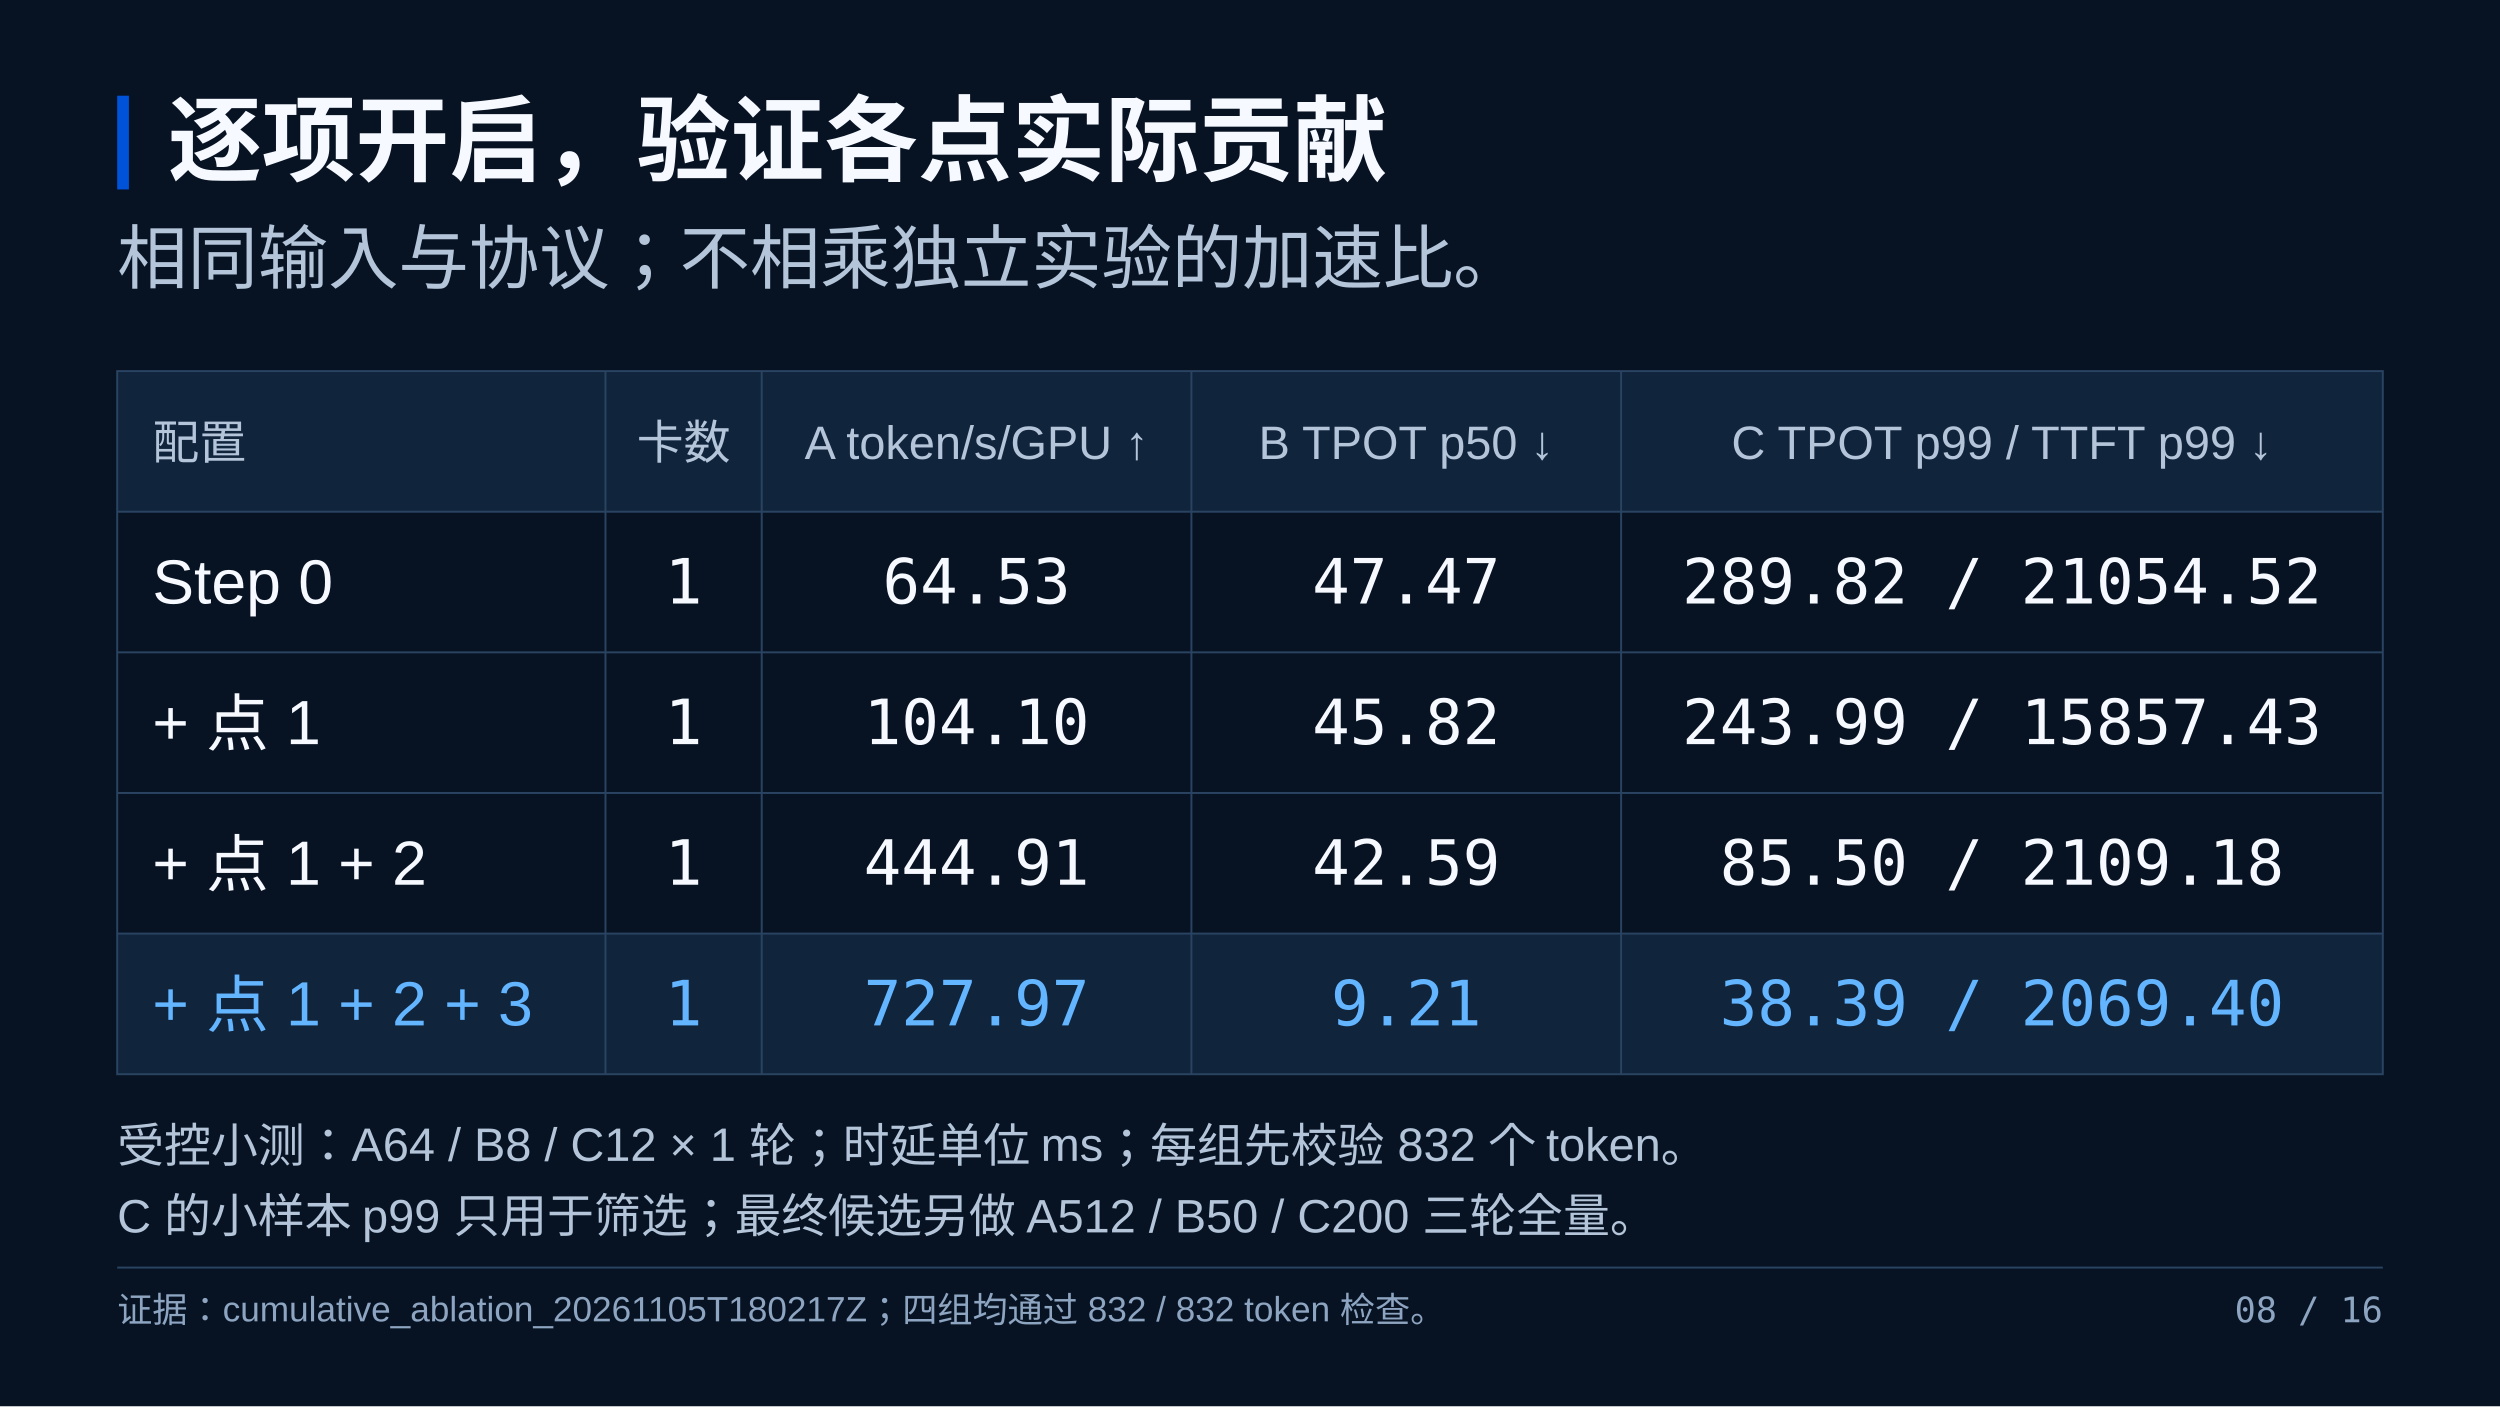
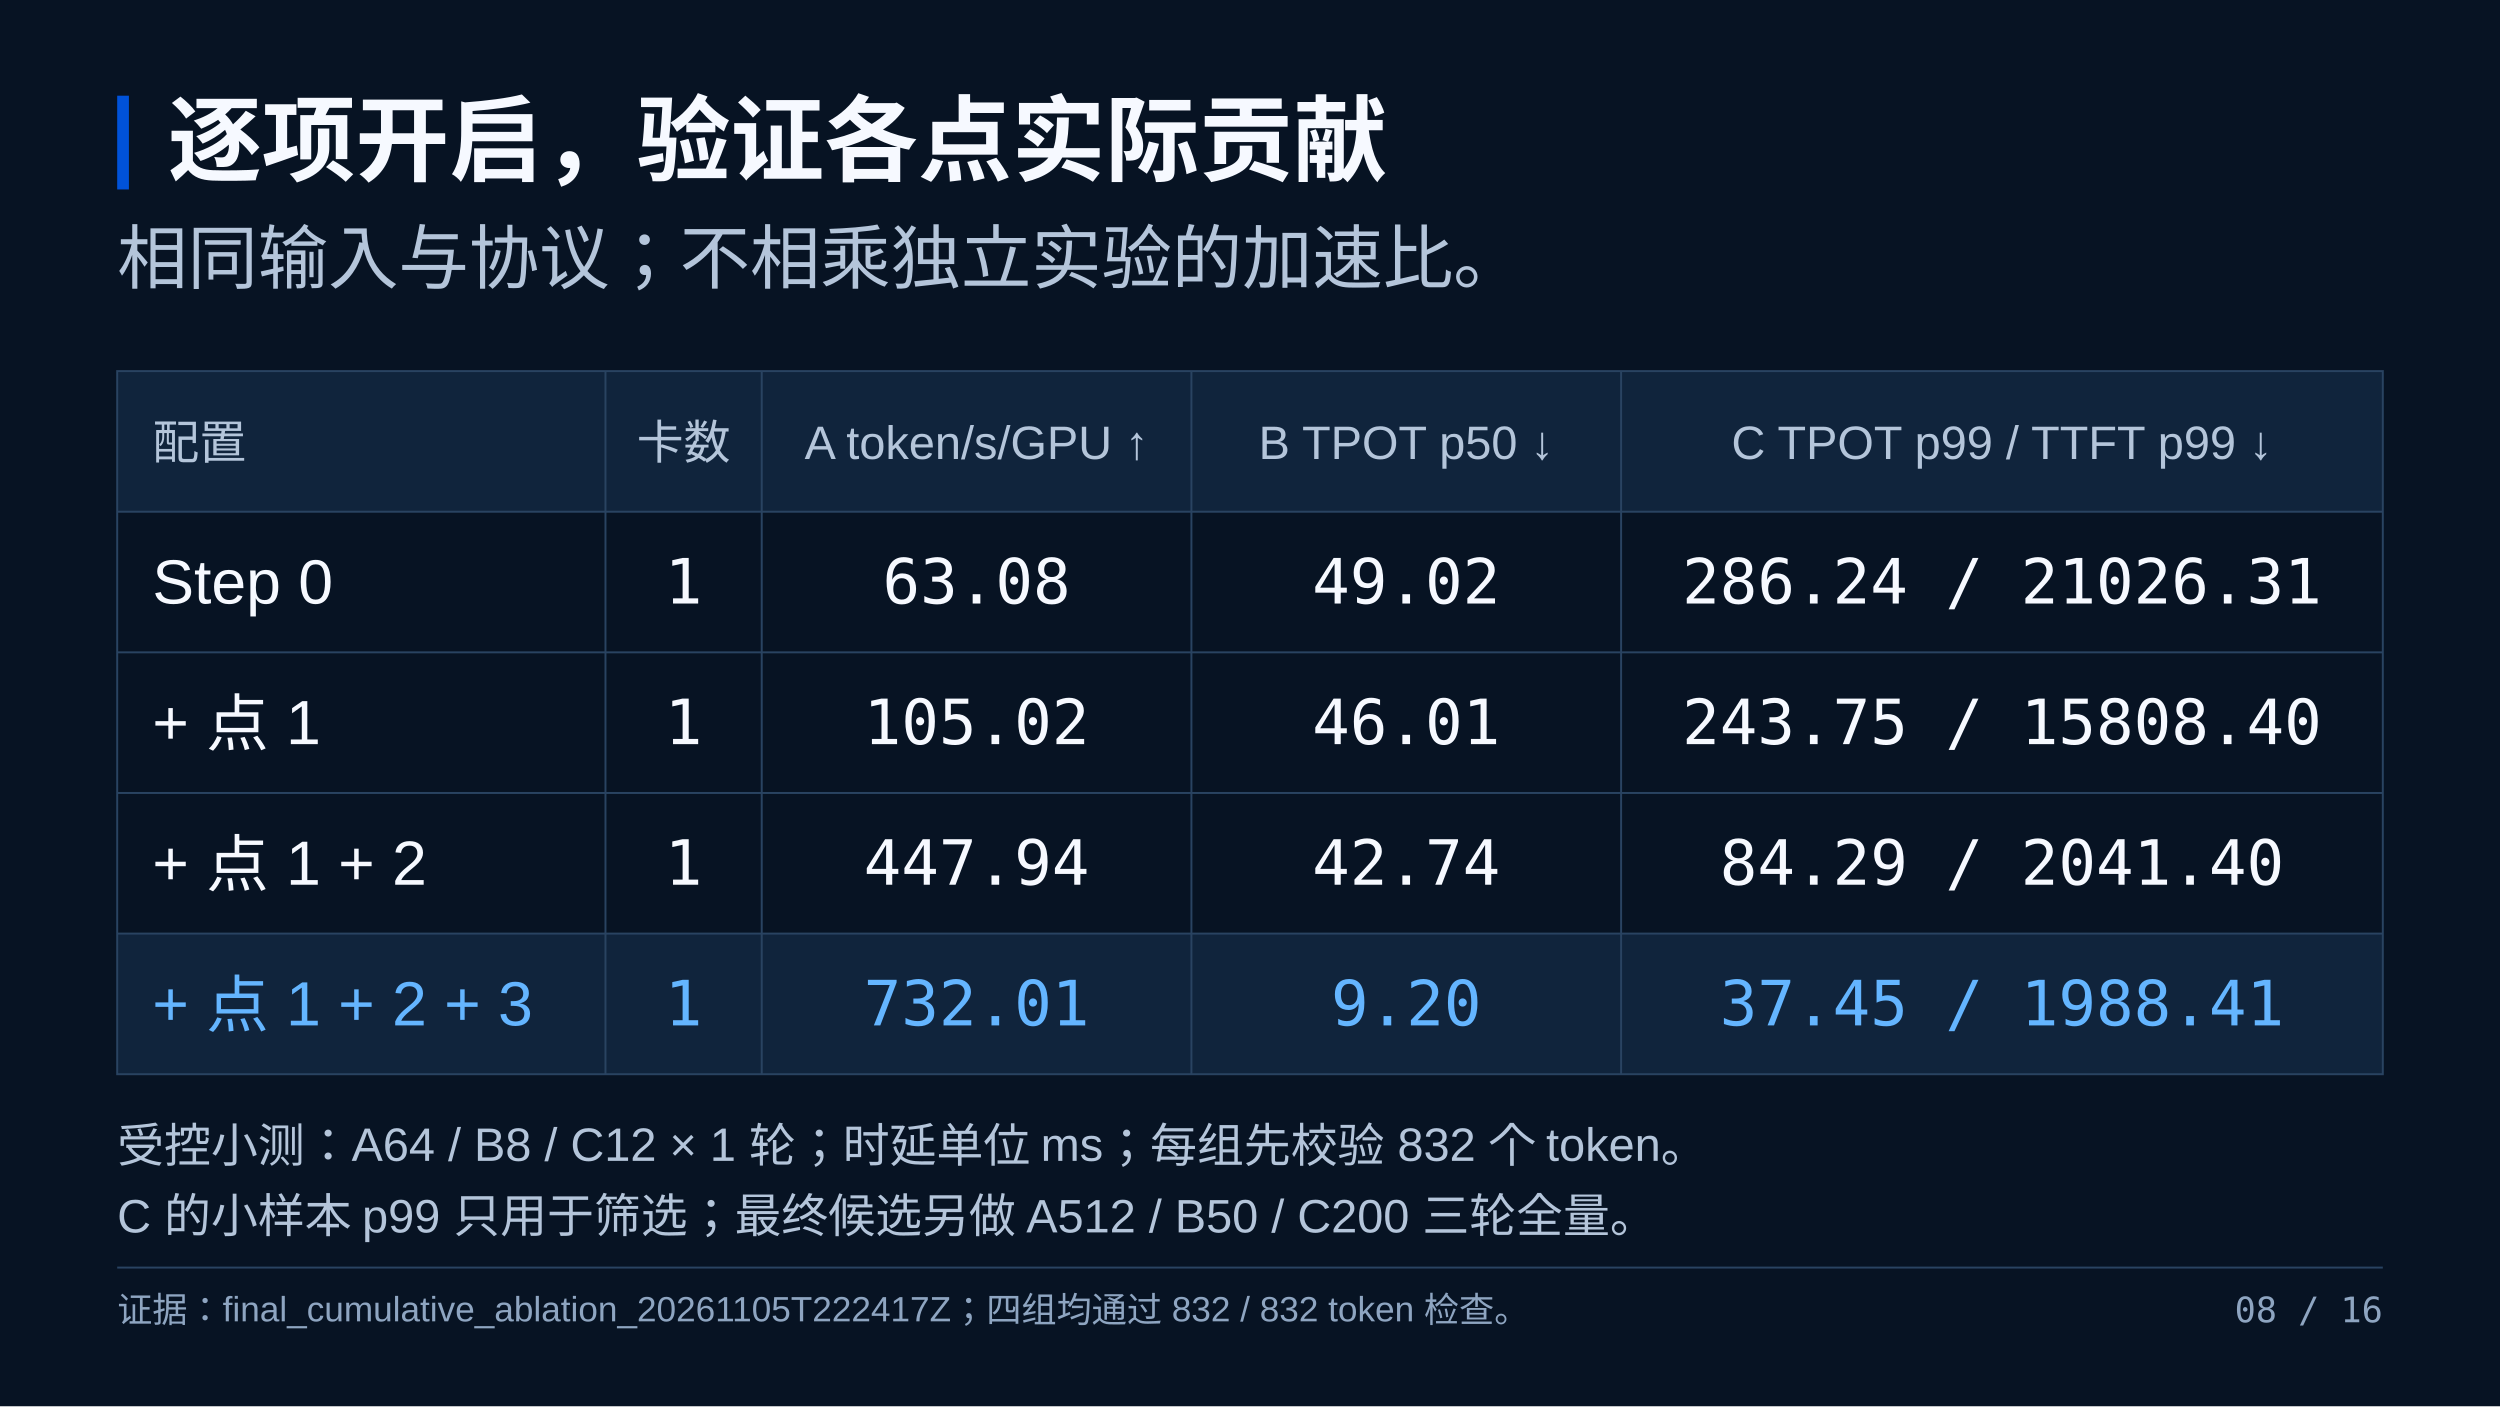
<svg xmlns="http://www.w3.org/2000/svg" width="1280" height="720" viewBox="0 0 1280 720">
  <rect width="1280" height="720" fill="#071323" />
  <rect x="60" y="49" width="6" height="48" fill="#0052D9" />
  <text x="86" y="89" font-family="Arial, Microsoft YaHei" font-size="48" font-weight="700" fill="#F6F9FF">逐项开启，验证各点实际贡献</text>
  <text x="60" y="145" font-family="Arial, Microsoft YaHei" font-size="36" fill="#B4C5DA">相同输入与协议；不相乘独立实验的加速比。</text>
  <g id="ablation-table" data-pptx-native="table">
    <rect x="60" y="190" width="1160" height="72" fill="#10243C" />
    <rect x="60" y="478" width="1160" height="72" fill="#10243C" />
    <path d="M60 190H1220V550H60Z M60 262H1220 M60 334H1220 M60 406H1220 M60 478H1220 M310 190V550 M390 190V550 M610 190V550 M830 190V550" fill="none" stroke="#294361" />
    <text x="78" y="235" font-family="Arial, Microsoft YaHei" font-size="24" fill="#B4C5DA">配置</text>
    <text x="350" y="235" text-anchor="middle" font-family="Arial, Microsoft YaHei" font-size="24" fill="#B4C5DA">卡数</text>
    <text x="500" y="235" text-anchor="middle" font-family="Arial, Microsoft YaHei" font-size="24" fill="#B4C5DA">A token/s/GPU ↑</text>
    <text x="720" y="235" text-anchor="middle" font-family="Arial, Microsoft YaHei" font-size="24" fill="#B4C5DA">B TPOT p50 ↓</text>
    <text x="1025" y="235" text-anchor="middle" font-family="Arial, Microsoft YaHei" font-size="24" fill="#B4C5DA">C TPOT p99 / TTFT p99 ↓</text>
    <text x="78" y="309" font-family="Arial, Microsoft YaHei" font-size="32" fill="#F6F9FF">Step 0</text>
    <text x="350" y="309" text-anchor="middle" font-family="Consolas, Microsoft YaHei" font-size="32" fill="#F6F9FF">1</text>
-     <text x="500" y="309" text-anchor="middle" font-family="Consolas, Microsoft YaHei" font-size="32" fill="#F6F9FF">64.53</text>
-     <text x="720" y="309" text-anchor="middle" font-family="Consolas, Microsoft YaHei" font-size="32" fill="#F6F9FF">47.47</text>
-     <text x="1025" y="309" text-anchor="middle" font-family="Consolas, Microsoft YaHei" font-size="32" fill="#F6F9FF">289.82 / 21054.52</text>
+     <text x="500" y="309" text-anchor="middle" font-family="Consolas, Microsoft YaHei" font-size="32" fill="#F6F9FF">63.08</text>
+     <text x="720" y="309" text-anchor="middle" font-family="Consolas, Microsoft YaHei" font-size="32" fill="#F6F9FF">49.02</text>
+     <text x="1025" y="309" text-anchor="middle" font-family="Consolas, Microsoft YaHei" font-size="32" fill="#F6F9FF">286.24 / 21026.31</text>
    <text x="78" y="381" font-family="Arial, Microsoft YaHei" font-size="32" fill="#F6F9FF">+ 点 1</text>
    <text x="350" y="381" text-anchor="middle" font-family="Consolas, Microsoft YaHei" font-size="32" fill="#F6F9FF">1</text>
-     <text x="500" y="381" text-anchor="middle" font-family="Consolas, Microsoft YaHei" font-size="32" fill="#F6F9FF">104.10</text>
-     <text x="720" y="381" text-anchor="middle" font-family="Consolas, Microsoft YaHei" font-size="32" fill="#F6F9FF">45.82</text>
-     <text x="1025" y="381" text-anchor="middle" font-family="Consolas, Microsoft YaHei" font-size="32" fill="#F6F9FF">243.99 / 15857.43</text>
+     <text x="500" y="381" text-anchor="middle" font-family="Consolas, Microsoft YaHei" font-size="32" fill="#F6F9FF">105.02</text>
+     <text x="720" y="381" text-anchor="middle" font-family="Consolas, Microsoft YaHei" font-size="32" fill="#F6F9FF">46.01</text>
+     <text x="1025" y="381" text-anchor="middle" font-family="Consolas, Microsoft YaHei" font-size="32" fill="#F6F9FF">243.75 / 15808.40</text>
    <text x="78" y="453" font-family="Arial, Microsoft YaHei" font-size="32" fill="#F6F9FF">+ 点 1 + 2</text>
    <text x="350" y="453" text-anchor="middle" font-family="Consolas, Microsoft YaHei" font-size="32" fill="#F6F9FF">1</text>
-     <text x="500" y="453" text-anchor="middle" font-family="Consolas, Microsoft YaHei" font-size="32" fill="#F6F9FF">444.91</text>
-     <text x="720" y="453" text-anchor="middle" font-family="Consolas, Microsoft YaHei" font-size="32" fill="#F6F9FF">42.59</text>
-     <text x="1025" y="453" text-anchor="middle" font-family="Consolas, Microsoft YaHei" font-size="32" fill="#F6F9FF">85.50 / 2109.18</text>
+     <text x="500" y="453" text-anchor="middle" font-family="Consolas, Microsoft YaHei" font-size="32" fill="#F6F9FF">447.94</text>
+     <text x="720" y="453" text-anchor="middle" font-family="Consolas, Microsoft YaHei" font-size="32" fill="#F6F9FF">42.74</text>
+     <text x="1025" y="453" text-anchor="middle" font-family="Consolas, Microsoft YaHei" font-size="32" fill="#F6F9FF">84.29 / 2041.40</text>
    <text x="78" y="525" font-family="Arial, Microsoft YaHei" font-size="32" fill="#64B5FF">+ 点 1 + 2 + 3</text>
    <text x="350" y="525" text-anchor="middle" font-family="Consolas, Microsoft YaHei" font-size="32" fill="#64B5FF">1</text>
-     <text x="500" y="525" text-anchor="middle" font-family="Consolas, Microsoft YaHei" font-size="32" fill="#64B5FF">727.97</text>
-     <text x="720" y="525" text-anchor="middle" font-family="Consolas, Microsoft YaHei" font-size="32" fill="#64B5FF">9.21</text>
-     <text x="1025" y="525" text-anchor="middle" font-family="Consolas, Microsoft YaHei" font-size="32" fill="#64B5FF">38.39 / 2069.40</text>
+     <text x="500" y="525" text-anchor="middle" font-family="Consolas, Microsoft YaHei" font-size="32" fill="#64B5FF">732.01</text>
+     <text x="720" y="525" text-anchor="middle" font-family="Consolas, Microsoft YaHei" font-size="32" fill="#64B5FF">9.20</text>
+     <text x="1025" y="525" text-anchor="middle" font-family="Consolas, Microsoft YaHei" font-size="32" fill="#64B5FF">37.45 / 1988.41</text>
  </g>
  <text x="60" y="595" font-family="Arial, Microsoft YaHei" font-size="24" fill="#B4C5DA">受控小测：A64 / B8 / C12 × 1 轮；时延单位 ms；每组先校验 832 个 token。</text>
  <text x="60" y="631" font-family="Arial, Microsoft YaHei" font-size="24" fill="#B4C5DA">C 的小样本 p99 只用于筛选；最终候选另做 A512 / B50 / C200 三轮全量。</text>
  <line x1="60" y1="649" x2="1220" y2="649" stroke="#294361" />
-   <text x="60" y="677" font-family="Arial, Microsoft YaHei" font-size="18" fill="#8EA5C1">证据：cumulative_ablation_20261105T180217Z；四组均通过 832 / 832 token 检查。</text>
+   <text x="60" y="677" font-family="Arial, Microsoft YaHei" font-size="18" fill="#8EA5C1">证据：final_cumulative_ablation_20261105T222417Z；四组均通过 832 / 832 token 检查。</text>
  <text x="1220" y="677" text-anchor="end" font-family="Consolas, Microsoft YaHei" font-size="18" fill="#8EA5C1">08 / 16</text>
</svg>
